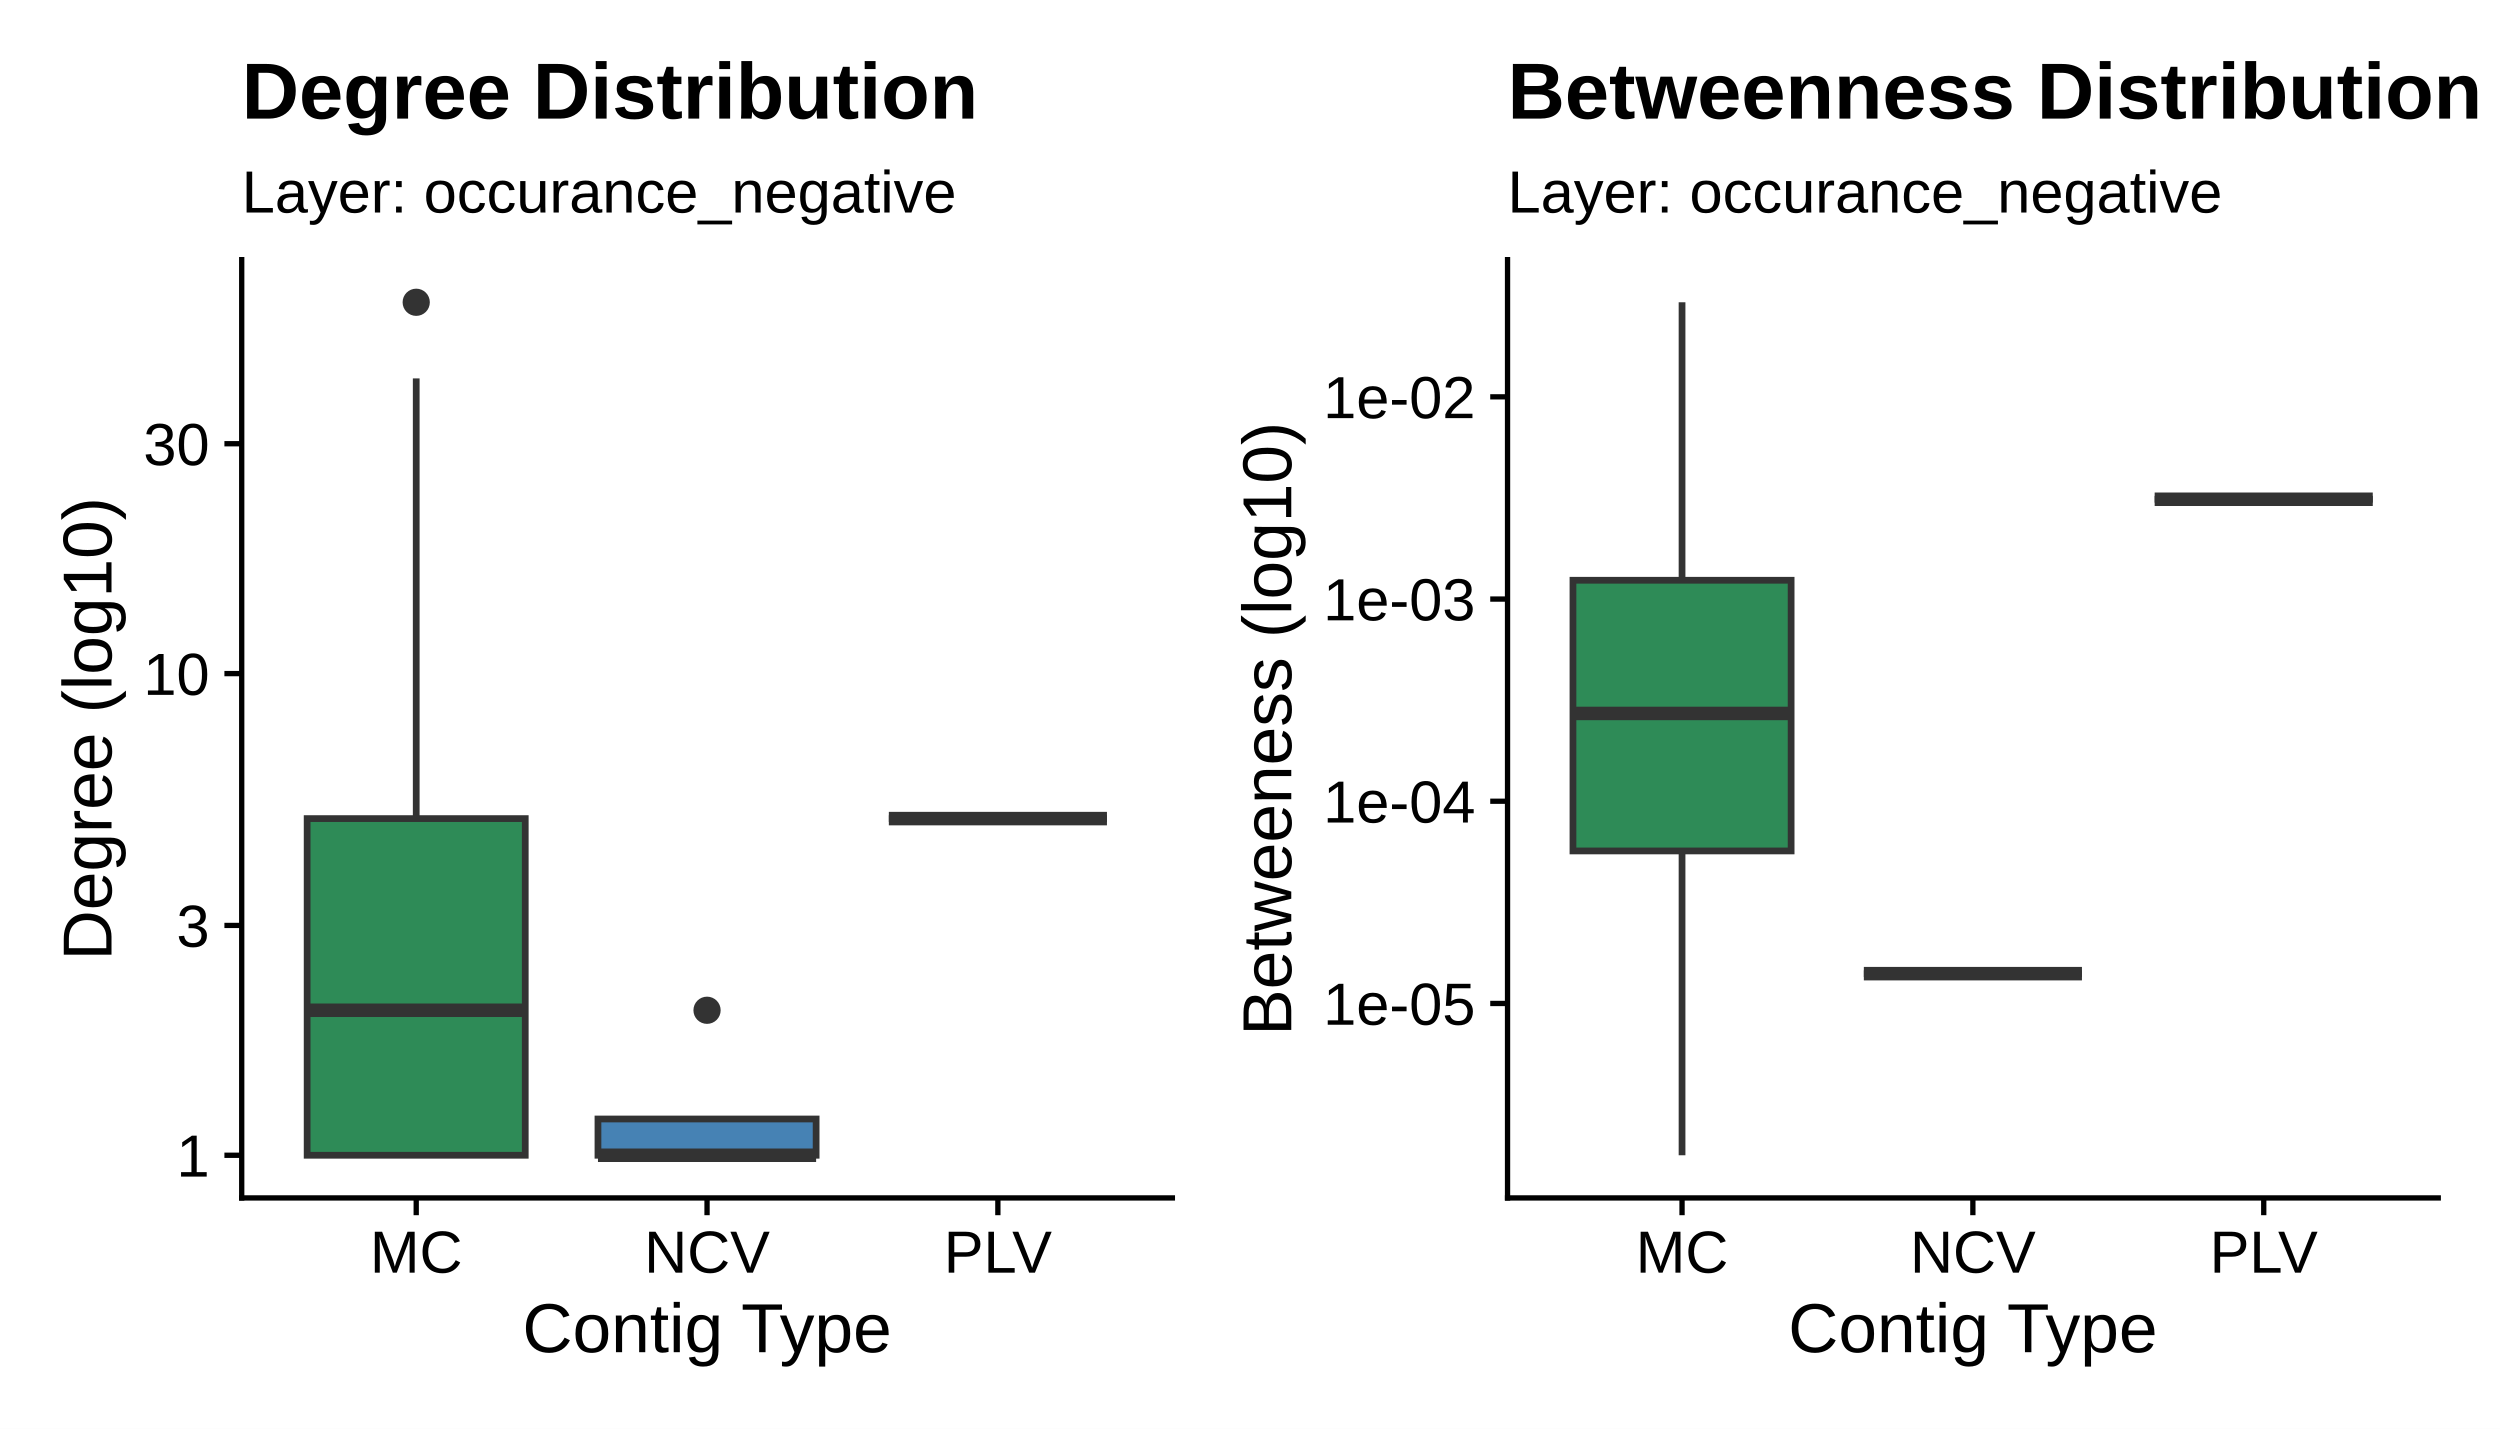
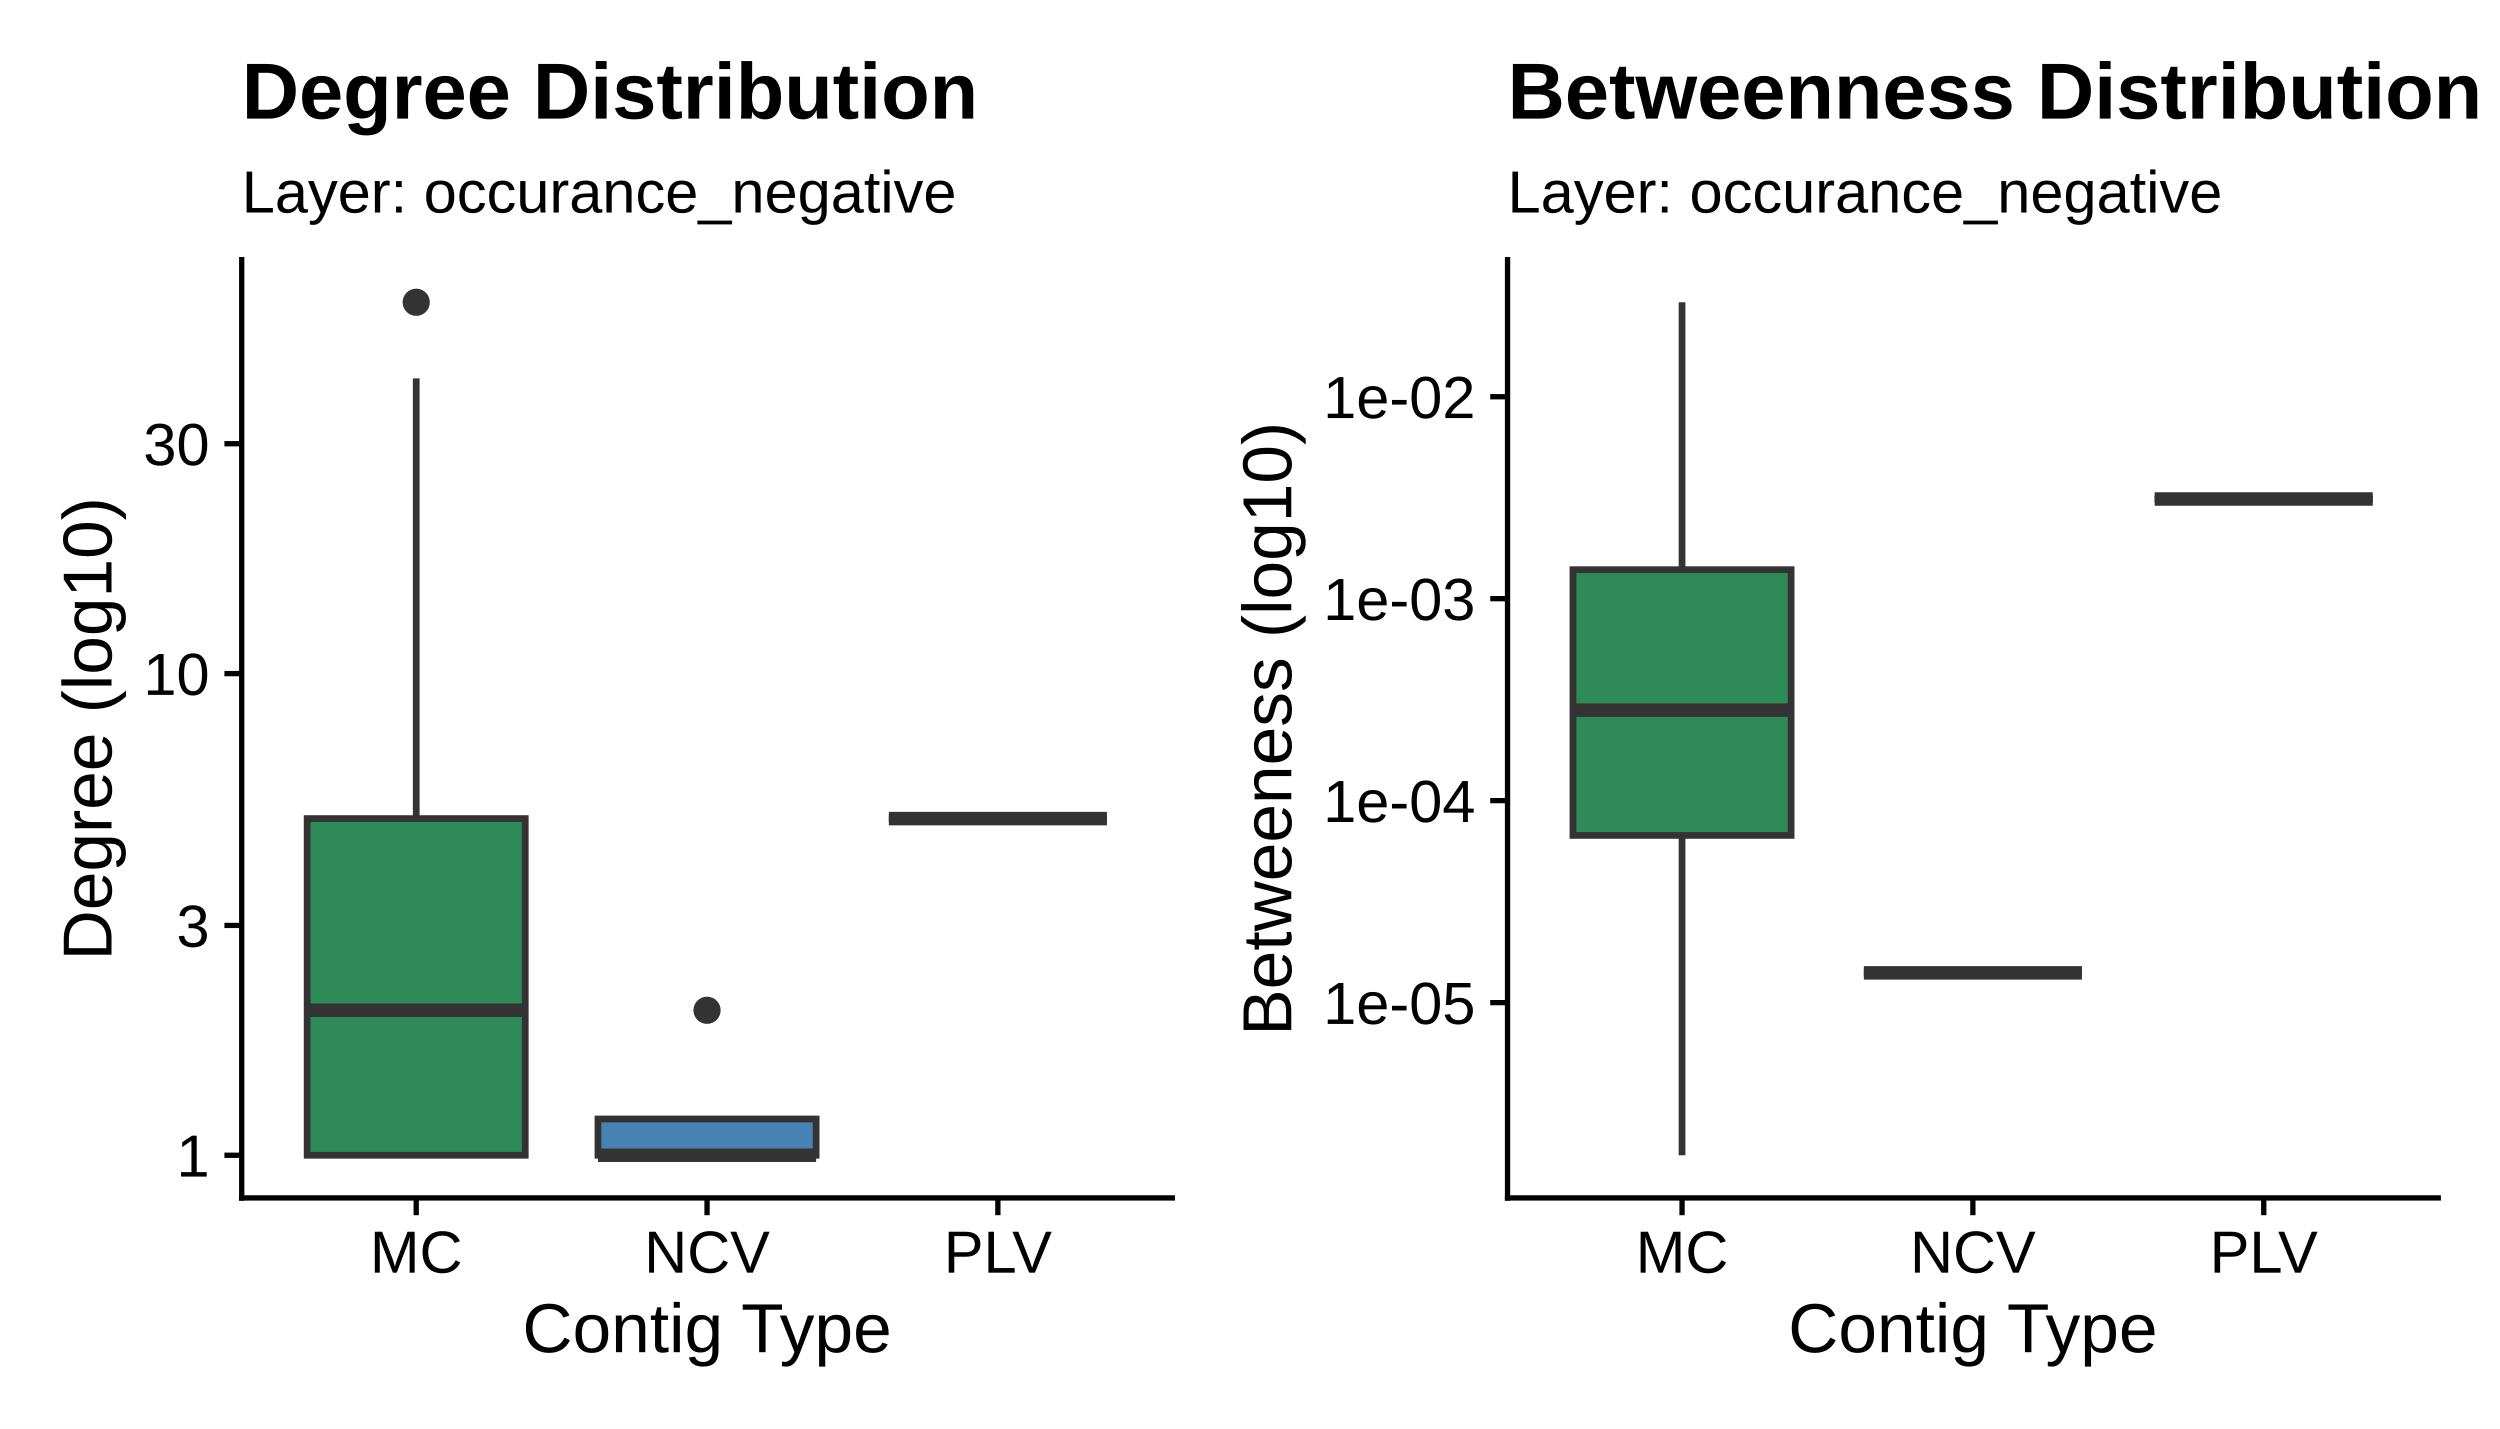
<svg xmlns="http://www.w3.org/2000/svg" width="504.00pt" height="288.00pt" viewBox="0 0 504.00 288.00">
  <g class="svglite">
    <defs>
      <style type="text/css">
    .svglite line, .svglite polyline, .svglite polygon, .svglite path, .svglite rect, .svglite circle {
      fill: none;
      stroke: #000000;
      stroke-linecap: round;
      stroke-linejoin: round;
      stroke-miterlimit: 10.00;
    }
    .svglite text {
      white-space: pre;
    }
    .svglite g.glyphgroup path {
      fill: inherit;
      stroke: none;
    }
  </style>
    </defs>
    <rect width="100%" height="100%" style="stroke: none; fill: none;" />
    <defs>
      <clipPath id="cpMC4wMHw1MDQuMDB8MC4wMHwyODguMDA=">
        <rect x="0.00" y="0.00" width="504.00" height="288.00" />
      </clipPath>
    </defs>
    <g clip-path="url(#cpMC4wMHw1MDQuMDB8MC4wMHwyODguMDA=)">
      <rect x="0" y="0.00" width="504.00" height="288.00" style="stroke-width: 1.07; stroke: #FFFFFF; fill: #FFFFFF;" />
    </g>
    <defs>
      <clipPath id="cpNDguNzN8NDkxLjU1fDUyLjM0fDI0MS41MA==">
        <rect x="48.73" y="52.34" width="442.82" height="189.16" />
      </clipPath>
    </defs>
    <g clip-path="url(#cpNDguNzN8NDkxLjU1fDUyLjM0fDI0MS41MA==)">
</g>
    <g clip-path="url(#cpMC4wMHw1MDQuMDB8MC4wMHwyODguMDA=)">
</g>
    <defs>
      <clipPath id="cpNS40OHwyNDMuMzN8NS40OHwyODIuNTI=">
        <rect x="5.48" y="5.48" width="237.85" height="277.04" />
      </clipPath>
    </defs>
    <g clip-path="url(#cpNS40OHwyNDMuMzN8NS40OHwyODIuNTI=)">
</g>
    <g clip-path="url(#cpMC4wMHw1MDQuMDB8MC4wMHwyODguMDA=)">
</g>
    <defs>
      <clipPath id="cpMjQzLjMzfDQ5OC41Mnw1LjQ4fDI4Mi41Mg==">
        <rect x="243.33" y="5.48" width="255.19" height="277.04" />
      </clipPath>
    </defs>
    <g clip-path="url(#cpMjQzLjMzfDQ5OC41Mnw1LjQ4fDI4Mi41Mg==)">
</g>
    <g clip-path="url(#cpMC4wMHw1MDQuMDB8MC4wMHwyODguMDA=)">
</g>
    <defs>
      <clipPath id="cpNDguNzN8MjM2LjM1fDUyLjM0fDI0MS41MA==">
        <rect x="48.73" y="52.34" width="187.63" height="189.16" />
      </clipPath>
    </defs>
    <g clip-path="url(#cpNDguNzN8MjM2LjM1fDUyLjM0fDI0MS41MA==)">
      <circle cx="83.91" cy="60.94" r="2.39" style="stroke-width: 0.71; stroke: #333333; fill: #333333;" />
      <line x1="83.91" y1="165.03" x2="83.91" y2="76.29" style="stroke-width: 1.36; stroke: #333333; stroke-linecap: butt;" />
      <line x1="83.91" y1="232.90" x2="83.91" y2="232.90" style="stroke-width: 1.36; stroke: #333333; stroke-linecap: butt;" />
      <polygon points="61.92,165.03 61.92,232.90 105.89,232.90 105.89,165.03 61.92,165.03 " style="stroke-width: 1.36; stroke: #333333; stroke-linecap: butt; stroke-linejoin: miter; fill: #2E8B57;" />
      <line x1="61.92" y1="203.67" x2="105.89" y2="203.67" style="stroke-width: 2.72; stroke: #333333; stroke-linecap: butt; stroke-linejoin: miter;" />
      <circle cx="142.54" cy="203.67" r="2.39" style="stroke-width: 0.71; stroke: #333333; fill: #333333;" />
      <line x1="142.54" y1="225.59" x2="142.54" y2="225.59" style="stroke-width: 1.36; stroke: #333333; stroke-linecap: butt;" />
      <line x1="142.54" y1="232.90" x2="142.54" y2="232.90" style="stroke-width: 1.36; stroke: #333333; stroke-linecap: butt;" />
      <polygon points="120.55,225.59 120.55,232.90 164.53,232.90 164.53,225.59 120.55,225.59 " style="stroke-width: 1.36; stroke: #333333; stroke-linecap: butt; stroke-linejoin: miter; fill: #4682B4;" />
      <line x1="120.55" y1="232.90" x2="164.53" y2="232.90" style="stroke-width: 2.72; stroke: #333333; stroke-linecap: butt; stroke-linejoin: miter;" />
      <line x1="201.17" y1="165.03" x2="201.17" y2="165.03" style="stroke-width: 1.36; stroke: #333333; stroke-linecap: butt;" />
      <line x1="201.17" y1="165.03" x2="201.17" y2="165.03" style="stroke-width: 1.36; stroke: #333333; stroke-linecap: butt;" />
      <polygon points="179.19,165.03 179.19,165.03 223.16,165.03 223.16,165.03 179.19,165.03 " style="stroke-width: 1.36; stroke: #333333; stroke-linecap: butt; stroke-linejoin: miter; fill: #FFC125;" />
      <line x1="179.19" y1="165.03" x2="223.16" y2="165.03" style="stroke-width: 2.72; stroke: #333333; stroke-linecap: butt; stroke-linejoin: miter;" />
    </g>
    <g clip-path="url(#cpMC4wMHw1MDQuMDB8MC4wMHwyODguMDA=)">
      <polyline points="48.73,241.50 48.73,52.34 " style="stroke-width: 1.07; stroke-linecap: square;" />
      <text x="42.25" y="237.20" text-anchor="end" style="font-size: 12.00px; font-family: &quot;Arial&quot;;" textLength="6.67px" lengthAdjust="spacingAndGlyphs">1</text>
      <text x="42.25" y="190.87" text-anchor="end" style="font-size: 12.00px; font-family: &quot;Arial&quot;;" textLength="6.67px" lengthAdjust="spacingAndGlyphs">3</text>
      <text x="42.25" y="140.09" text-anchor="end" style="font-size: 12.00px; font-family: &quot;Arial&quot;;" textLength="13.34px" lengthAdjust="spacingAndGlyphs">10</text>
      <text x="42.25" y="93.76" text-anchor="end" style="font-size: 12.00px; font-family: &quot;Arial&quot;;" textLength="13.34px" lengthAdjust="spacingAndGlyphs">30</text>
      <polyline points="45.24,232.90 48.73,232.90 " style="stroke-width: 1.07; stroke-linecap: butt;" />
      <polyline points="45.24,186.57 48.73,186.57 " style="stroke-width: 1.07; stroke-linecap: butt;" />
      <polyline points="45.24,135.80 48.73,135.80 " style="stroke-width: 1.07; stroke-linecap: butt;" />
      <polyline points="45.24,89.46 48.73,89.46 " style="stroke-width: 1.07; stroke-linecap: butt;" />
      <polyline points="48.73,241.50 236.35,241.50 " style="stroke-width: 1.07; stroke-linecap: square;" />
      <polyline points="83.91,244.99 83.91,241.50 " style="stroke-width: 1.07; stroke-linecap: butt;" />
      <polyline points="142.54,244.99 142.54,241.50 " style="stroke-width: 1.07; stroke-linecap: butt;" />
      <polyline points="201.17,244.99 201.17,241.50 " style="stroke-width: 1.07; stroke-linecap: butt;" />
      <text x="83.91" y="256.57" text-anchor="middle" style="font-size: 12.00px; font-family: &quot;Arial&quot;;" textLength="18.67px" lengthAdjust="spacingAndGlyphs">MC</text>
      <text x="142.54" y="256.57" text-anchor="middle" style="font-size: 12.00px; font-family: &quot;Arial&quot;;" textLength="25.34px" lengthAdjust="spacingAndGlyphs">NCV</text>
      <text x="201.17" y="256.57" text-anchor="middle" style="font-size: 12.00px; font-family: &quot;Arial&quot;;" textLength="21.78px" lengthAdjust="spacingAndGlyphs">PLV</text>
      <text x="142.54" y="272.60" text-anchor="middle" style="font-size: 14.00px; font-family: &quot;Arial&quot;;" textLength="74.41px" lengthAdjust="spacingAndGlyphs">Contig Type</text>
      <text transform="translate(22.48,146.92) rotate(-90)" text-anchor="middle" style="font-size: 14.00px; font-family: &quot;Arial&quot;;" textLength="93.33px" lengthAdjust="spacingAndGlyphs">Degree (log10)</text>
      <text x="48.73" y="42.85" style="font-size: 12.00px; font-family: &quot;Arial&quot;;" textLength="144.06px" lengthAdjust="spacingAndGlyphs">Layer: occurance_negative</text>
      <text x="48.73" y="23.91" style="font-size: 16.00px; font-weight: bold; font-family: &quot;Arial&quot;;" textLength="148.59px" lengthAdjust="spacingAndGlyphs">Degree Distribution</text>
    </g>
    <defs>
      <clipPath id="cpMzAzLjkyfDQ5MS41NXw1Mi4zNHwyNDEuNTA=">
        <rect x="303.92" y="52.34" width="187.63" height="189.16" />
      </clipPath>
    </defs>
    <g clip-path="url(#cpMzAzLjkyfDQ5MS41NXw1Mi4zNHwyNDEuNTA=)">
-       <line x1="339.10" y1="116.98" x2="339.10" y2="60.94" style="stroke-width: 1.36; stroke: #333333; stroke-linecap: butt;" />
-       <line x1="339.10" y1="171.55" x2="339.10" y2="232.90" style="stroke-width: 1.36; stroke: #333333; stroke-linecap: butt;" />
-       <polygon points="317.11,116.98 317.11,171.55 361.09,171.55 361.09,116.98 317.11,116.98 " style="stroke-width: 1.36; stroke: #333333; stroke-linecap: butt; stroke-linejoin: miter; fill: #2E8B57;" />
-       <line x1="317.11" y1="143.83" x2="361.09" y2="143.83" style="stroke-width: 2.72; stroke: #333333; stroke-linecap: butt; stroke-linejoin: miter;" />
-       <line x1="397.73" y1="196.29" x2="397.73" y2="196.29" style="stroke-width: 1.36; stroke: #333333; stroke-linecap: butt;" />
-       <line x1="397.73" y1="196.29" x2="397.73" y2="196.29" style="stroke-width: 1.36; stroke: #333333; stroke-linecap: butt;" />
-       <polygon points="375.75,196.29 375.75,196.29 419.72,196.29 419.72,196.29 375.75,196.29 " style="stroke-width: 1.36; stroke: #333333; stroke-linecap: butt; stroke-linejoin: miter; fill: #4682B4;" />
-       <line x1="375.75" y1="196.29" x2="419.72" y2="196.29" style="stroke-width: 2.72; stroke: #333333; stroke-linecap: butt; stroke-linejoin: miter;" />
-       <line x1="456.37" y1="100.65" x2="456.37" y2="100.65" style="stroke-width: 1.36; stroke: #333333; stroke-linecap: butt;" />
-       <line x1="456.37" y1="100.65" x2="456.37" y2="100.65" style="stroke-width: 1.36; stroke: #333333; stroke-linecap: butt;" />
-       <polygon points="434.38,100.65 434.38,100.65 478.35,100.65 478.35,100.65 434.38,100.65 " style="stroke-width: 1.36; stroke: #333333; stroke-linecap: butt; stroke-linejoin: miter; fill: #FFC125;" />
-       <line x1="434.38" y1="100.65" x2="478.35" y2="100.65" style="stroke-width: 2.72; stroke: #333333; stroke-linecap: butt; stroke-linejoin: miter;" />
+       <line x1="339.10" y1="114.85" x2="339.10" y2="60.94" style="stroke-width: 1.36; stroke: #333333; stroke-linecap: butt;" />
+       <line x1="339.10" y1="168.42" x2="339.10" y2="232.90" style="stroke-width: 1.36; stroke: #333333; stroke-linecap: butt;" />
+       <polygon points="317.11,114.85 317.11,168.42 361.09,168.42 361.09,114.85 317.11,114.85 " style="stroke-width: 1.36; stroke: #333333; stroke-linecap: butt; stroke-linejoin: miter; fill: #2E8B57;" />
+       <line x1="317.11" y1="143.16" x2="361.09" y2="143.16" style="stroke-width: 2.72; stroke: #333333; stroke-linecap: butt; stroke-linejoin: miter;" />
+       <line x1="397.73" y1="196.13" x2="397.73" y2="196.13" style="stroke-width: 1.36; stroke: #333333; stroke-linecap: butt;" />
+       <line x1="397.73" y1="196.13" x2="397.73" y2="196.13" style="stroke-width: 1.36; stroke: #333333; stroke-linecap: butt;" />
+       <polygon points="375.75,196.13 375.75,196.13 419.72,196.13 419.72,196.13 375.75,196.13 " style="stroke-width: 1.36; stroke: #333333; stroke-linecap: butt; stroke-linejoin: miter; fill: #4682B4;" />
+       <line x1="375.75" y1="196.13" x2="419.72" y2="196.13" style="stroke-width: 2.72; stroke: #333333; stroke-linecap: butt; stroke-linejoin: miter;" />
+       <line x1="456.37" y1="100.60" x2="456.37" y2="100.60" style="stroke-width: 1.36; stroke: #333333; stroke-linecap: butt;" />
+       <line x1="456.37" y1="100.60" x2="456.37" y2="100.60" style="stroke-width: 1.36; stroke: #333333; stroke-linecap: butt;" />
+       <polygon points="434.38,100.60 434.38,100.60 478.35,100.60 478.35,100.60 434.38,100.60 " style="stroke-width: 1.36; stroke: #333333; stroke-linecap: butt; stroke-linejoin: miter; fill: #FFC125;" />
+       <line x1="434.38" y1="100.60" x2="478.35" y2="100.60" style="stroke-width: 2.72; stroke: #333333; stroke-linecap: butt; stroke-linejoin: miter;" />
    </g>
    <g clip-path="url(#cpMC4wMHw1MDQuMDB8MC4wMHwyODguMDA=)">
      <polyline points="303.92,241.50 303.92,52.34 " style="stroke-width: 1.07; stroke-linecap: square;" />
-       <text x="297.44" y="206.59" text-anchor="end" style="font-size: 12.00px; font-family: &quot;Arial&quot;;" textLength="30.69px" lengthAdjust="spacingAndGlyphs">1e-05</text>
-       <text x="297.44" y="165.83" text-anchor="end" style="font-size: 12.00px; font-family: &quot;Arial&quot;;" textLength="30.69px" lengthAdjust="spacingAndGlyphs">1e-04</text>
-       <text x="297.44" y="125.06" text-anchor="end" style="font-size: 12.00px; font-family: &quot;Arial&quot;;" textLength="30.69px" lengthAdjust="spacingAndGlyphs">1e-03</text>
-       <text x="297.44" y="84.30" text-anchor="end" style="font-size: 12.00px; font-family: &quot;Arial&quot;;" textLength="30.69px" lengthAdjust="spacingAndGlyphs">1e-02</text>
-       <polyline points="300.43,202.30 303.92,202.30 " style="stroke-width: 1.07; stroke-linecap: butt;" />
-       <polyline points="300.43,161.53 303.92,161.53 " style="stroke-width: 1.07; stroke-linecap: butt;" />
-       <polyline points="300.43,120.77 303.92,120.77 " style="stroke-width: 1.07; stroke-linecap: butt;" />
-       <polyline points="300.43,80.00 303.92,80.00 " style="stroke-width: 1.07; stroke-linecap: butt;" />
+       <text x="297.44" y="206.42" text-anchor="end" style="font-size: 12.00px; font-family: &quot;Arial&quot;;" textLength="30.69px" lengthAdjust="spacingAndGlyphs">1e-05</text>
+       <text x="297.44" y="165.71" text-anchor="end" style="font-size: 12.00px; font-family: &quot;Arial&quot;;" textLength="30.69px" lengthAdjust="spacingAndGlyphs">1e-04</text>
+       <text x="297.44" y="124.99" text-anchor="end" style="font-size: 12.00px; font-family: &quot;Arial&quot;;" textLength="30.69px" lengthAdjust="spacingAndGlyphs">1e-03</text>
+       <text x="297.44" y="84.28" text-anchor="end" style="font-size: 12.00px; font-family: &quot;Arial&quot;;" textLength="30.69px" lengthAdjust="spacingAndGlyphs">1e-02</text>
+       <polyline points="300.43,202.13 303.92,202.13 " style="stroke-width: 1.07; stroke-linecap: butt;" />
+       <polyline points="300.43,161.41 303.92,161.41 " style="stroke-width: 1.07; stroke-linecap: butt;" />
+       <polyline points="300.43,120.69 303.92,120.69 " style="stroke-width: 1.07; stroke-linecap: butt;" />
+       <polyline points="300.43,79.98 303.92,79.98 " style="stroke-width: 1.07; stroke-linecap: butt;" />
      <polyline points="303.92,241.50 491.55,241.50 " style="stroke-width: 1.07; stroke-linecap: square;" />
      <polyline points="339.10,244.99 339.10,241.50 " style="stroke-width: 1.07; stroke-linecap: butt;" />
      <polyline points="397.73,244.99 397.73,241.50 " style="stroke-width: 1.07; stroke-linecap: butt;" />
      <polyline points="456.37,244.99 456.37,241.50 " style="stroke-width: 1.07; stroke-linecap: butt;" />
      <text x="339.10" y="256.57" text-anchor="middle" style="font-size: 12.00px; font-family: &quot;Arial&quot;;" textLength="18.67px" lengthAdjust="spacingAndGlyphs">MC</text>
      <text x="397.73" y="256.57" text-anchor="middle" style="font-size: 12.00px; font-family: &quot;Arial&quot;;" textLength="25.34px" lengthAdjust="spacingAndGlyphs">NCV</text>
      <text x="456.37" y="256.57" text-anchor="middle" style="font-size: 12.00px; font-family: &quot;Arial&quot;;" textLength="21.78px" lengthAdjust="spacingAndGlyphs">PLV</text>
      <text x="397.73" y="272.60" text-anchor="middle" style="font-size: 14.00px; font-family: &quot;Arial&quot;;" textLength="74.41px" lengthAdjust="spacingAndGlyphs">Contig Type</text>
      <text transform="translate(260.32,146.92) rotate(-90)" text-anchor="middle" style="font-size: 14.00px; font-family: &quot;Arial&quot;;" textLength="123.69px" lengthAdjust="spacingAndGlyphs">Betweeness (log10)</text>
      <text x="303.92" y="42.85" style="font-size: 12.00px; font-family: &quot;Arial&quot;;" textLength="144.06px" lengthAdjust="spacingAndGlyphs">Layer: occurance_negative</text>
      <text x="303.92" y="23.91" style="font-size: 16.00px; font-weight: bold; font-family: &quot;Arial&quot;;" textLength="196.64px" lengthAdjust="spacingAndGlyphs">Betweenness Distribution</text>
    </g>
  </g>
</svg>
